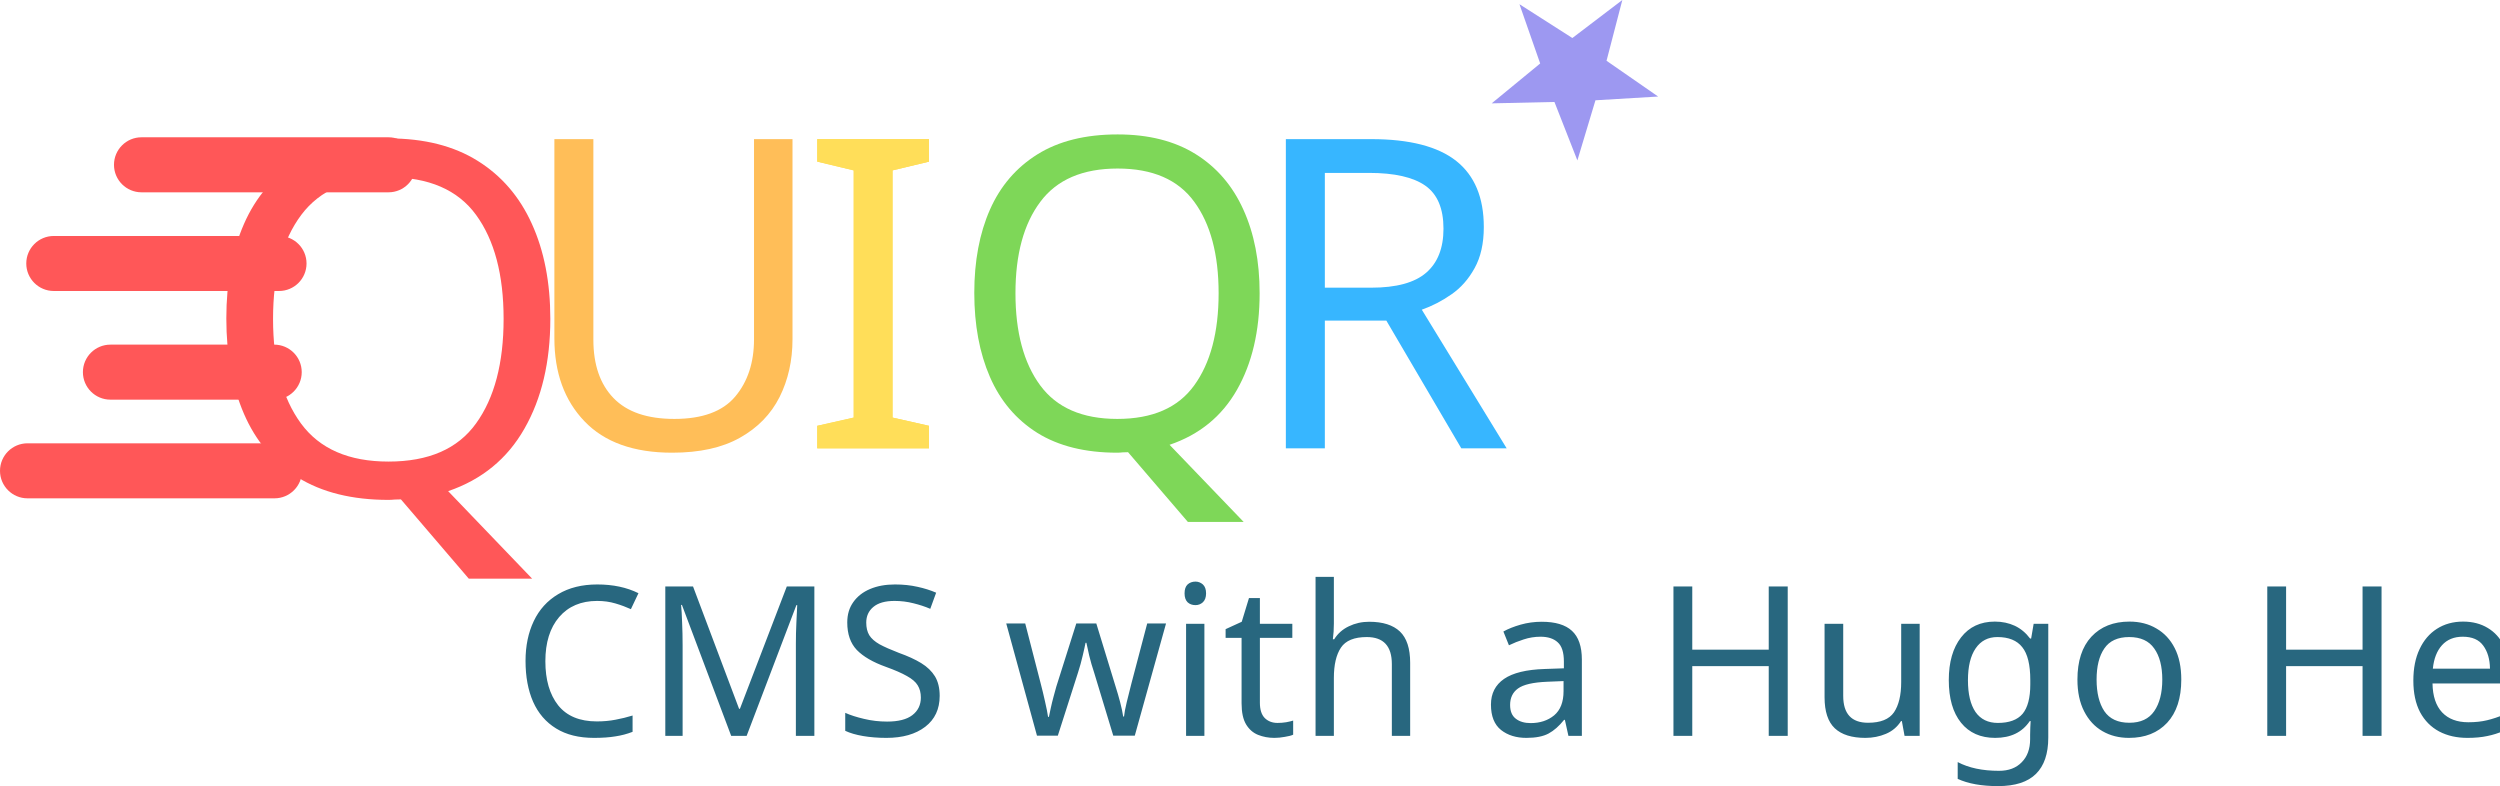
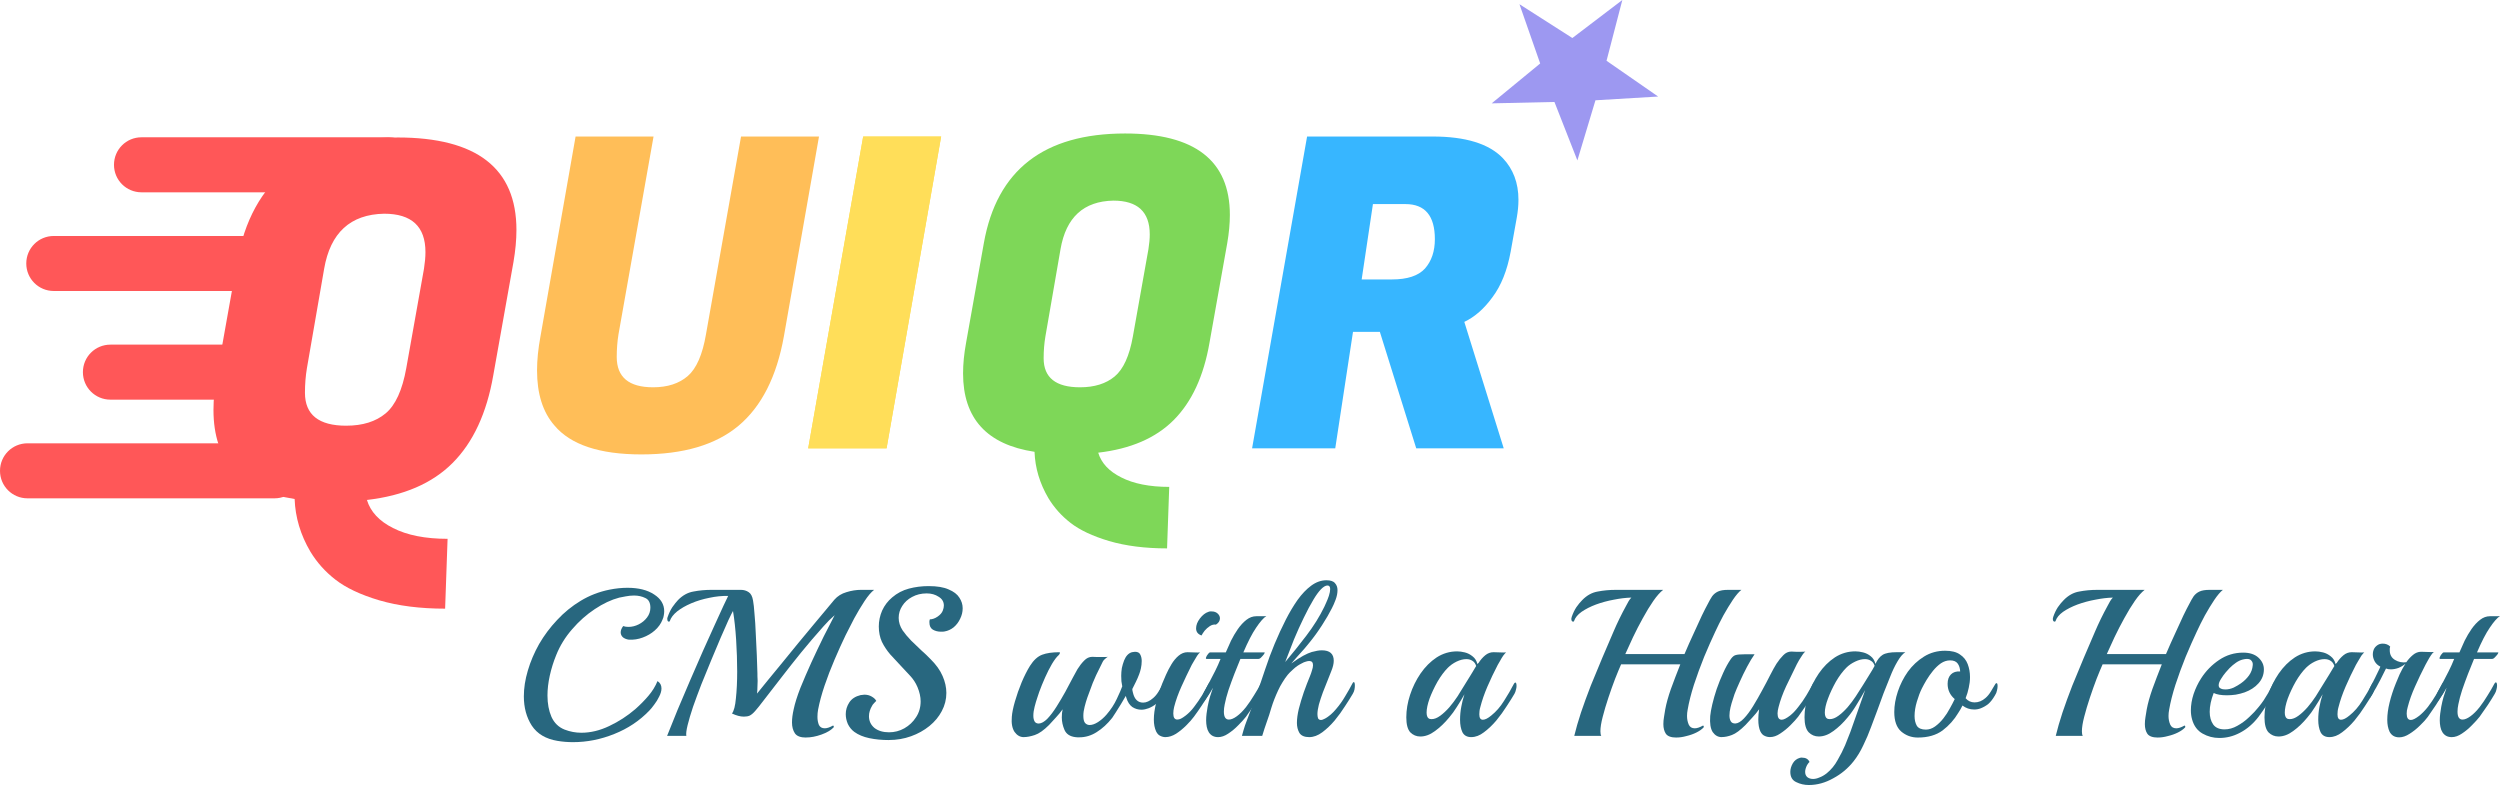
<svg xmlns="http://www.w3.org/2000/svg" width="232.453mm" height="72.993mm" viewBox="0 0 232.453 72.993" version="1.1" id="svg6835">
  <defs id="defs6832" />
  <g id="layer1" transform="translate(11.26282,-112.3017)">
    <g id="g6902" transform="translate(-210.855,-1102.64)">
      <g id="g938" transform="translate(-12.4232,696.6396)" style="fill:#ffbe58;fill-opacity:1">
-         <text xml:space="preserve" style="font-style:normal;font-variant:normal;font-weight:normal;font-stretch:normal;font-size:40.27px;line-height:1.25;font-family:'Fugaz One';-inkscape-font-specification:'Fugaz One, Normal';font-variant-ligatures:normal;font-variant-caps:normal;font-variant-numeric:normal;font-variant-east-asian:normal;letter-spacing:0px;word-spacing:0px;fill:#ffbe58;fill-opacity:1;stroke-width:1.007" x="259.937" y="559.991" id="text936">
-           <tspan id="tspan934" style="font-style:normal;font-variant:normal;font-weight:normal;font-stretch:normal;font-size:40.27px;font-family:'Fugaz One';-inkscape-font-specification:'Fugaz One, Normal';font-variant-ligatures:normal;font-variant-caps:normal;font-variant-numeric:normal;font-variant-east-asian:normal;fill:#ffbe58;fill-opacity:1;stroke-width:1.007" x="259.937" y="559.991">U</tspan>
-         </text>
+         <g aria-label="U" id="text936" style="font-size:40.27px;line-height:1.25;font-family:'Fugaz One';-inkscape-font-specification:'Fugaz One, Normal';letter-spacing:0px;word-spacing:0px;stroke-width:1.007">
+           <path d="m 280.676,557.896 q -3.181,2.658 -9.021,2.658 -5.839,0 -8.094,-2.698 -1.611,-1.852 -1.611,-5.114 0,-1.45 0.322,-3.181 l 3.262,-18.565 h 7.249 l -3.262,18.404 q -0.161,1.007 -0.161,2.094 0,2.819 3.383,2.819 2.014,0 3.222,-1.047 1.208,-1.047 1.691,-3.866 l 3.262,-18.404 h 7.249 l -3.262,18.565 q -1.007,5.638 -4.228,8.336 z" id="path7848" />
+         </g>
      </g>
-       <text xml:space="preserve" style="font-style:normal;font-variant:normal;font-weight:normal;font-stretch:normal;font-size:45.731px;line-height:1.25;font-family:'Fugaz One';-inkscape-font-specification:'Fugaz One, Normal';font-variant-ligatures:normal;font-variant-caps:normal;font-variant-numeric:normal;font-variant-east-asian:normal;letter-spacing:0px;word-spacing:0px;fill:#ff5758;fill-opacity:1;stroke-width:1.143" x="217.84" y="1260.97" id="text942">
-         <tspan id="tspan940" style="font-style:normal;font-variant:normal;font-weight:normal;font-stretch:normal;font-size:45.731px;font-family:'Fugaz One';-inkscape-font-specification:'Fugaz One, Normal';font-variant-ligatures:normal;font-variant-caps:normal;font-variant-numeric:normal;font-variant-east-asian:normal;fill:#ff5758;fill-opacity:1;stroke-width:1.143" x="217.84" y="1260.97">Q</tspan>
-       </text>
-       <rect style="fill:#ff5758;fill-opacity:1;stroke:none;stroke-width:0.069;stroke-linejoin:round" id="rect944" width="28.083" height="5.116" x="210.191" y="1227.707" ry="2.558" />
-       <rect style="fill:#ff5758;fill-opacity:1;stroke:none;stroke-width:0.066;stroke-linejoin:round" id="rect946" width="26.059" height="5.116" x="202.035" y="1236.883" ry="2.558" />
-       <rect style="fill:#ff5758;fill-opacity:1;stroke:none;stroke-width:0.058;stroke-linejoin:round" id="rect948" width="20.346" height="5.116" x="207.301" y="1246.986" ry="2.558" />
-       <rect style="fill:#ff5758;fill-opacity:1;stroke:none;stroke-width:0.069;stroke-linejoin:round" id="rect950" width="28.083" height="5.116" x="199.592" y="1256.161" ry="2.558" />
+       <g aria-label="Q" id="text942" style="font-size:45.731px;line-height:1.25;font-family:'Fugaz One';-inkscape-font-specification:'Fugaz One, Normal';letter-spacing:0px;word-spacing:0px;fill:#ff5758;stroke-width:1.143">
+         <path d="m 236.544,1227.724 q 11.067,0 11.067,8.598 0,1.372 -0.274,2.973 l -1.875,10.518 q -0.915,5.305 -3.796,8.186 -2.835,2.835 -7.957,3.43 0.503,1.646 2.424,2.607 1.966,1.006 5.076,1.006 l -0.229,6.494 q -3.476,0 -6.128,-0.777 -2.607,-0.777 -4.07,-1.921 -1.418,-1.097 -2.332,-2.607 -1.372,-2.332 -1.463,-4.893 -7.546,-1.143 -7.546,-8.277 0,-1.509 0.32,-3.247 l 1.875,-10.518 q 2.058,-11.57 14.908,-11.57 z m -4.756,26.799 q 2.287,0 3.659,-1.143 1.372,-1.143 1.921,-4.207 l 1.646,-9.238 q 0.137,-0.869 0.137,-1.555 0,-3.567 -3.841,-3.567 -4.71,0.091 -5.579,5.122 l -1.601,9.238 q -0.183,1.097 -0.183,2.287 0,3.064 3.841,3.064 z" id="path7851" />
+       </g>
+       <path id="rect944" style="fill:#ff5758;stroke-width:0.069;stroke-linejoin:round" d="m 212.749,1227.707 h 22.967 c 1.417,0 2.558,1.141 2.558,2.558 0,1.417 -1.141,2.558 -2.558,2.558 h -22.967 c -1.417,0 -2.558,-1.141 -2.558,-2.558 0,-1.417 1.141,-2.558 2.558,-2.558 z" />
+       <path id="rect946" style="fill:#ff5758;stroke-width:0.066;stroke-linejoin:round" d="m 204.593,1236.883 h 20.944 c 1.417,0 2.558,1.141 2.558,2.558 0,1.417 -1.141,2.558 -2.558,2.558 h -20.944 c -1.417,0 -2.558,-1.141 -2.558,-2.558 0,-1.417 1.141,-2.558 2.558,-2.558 z" />
+       <path id="rect948" style="fill:#ff5758;stroke-width:0.058;stroke-linejoin:round" d="m 209.859,1246.986 h 15.23 c 1.417,0 2.558,1.141 2.558,2.558 0,1.417 -1.141,2.558 -2.558,2.558 h -15.23 c -1.417,0 -2.558,-1.141 -2.558,-2.558 0,-1.417 1.141,-2.558 2.558,-2.558 z" />
+       <path id="rect950" style="fill:#ff5758;stroke-width:0.069;stroke-linejoin:round" d="m 202.15,1256.161 h 22.967 c 1.417,0 2.558,1.141 2.558,2.558 0,1.417 -1.141,2.558 -2.558,2.558 h -22.967 c -1.417,0 -2.558,-1.141 -2.558,-2.558 0,-1.417 1.141,-2.558 2.558,-2.558 z" />
      <g id="g960" transform="translate(-28.2982,696.6396)" style="fill:#ffde59;fill-opacity:1">
-         <text xml:space="preserve" style="font-style:normal;font-variant:normal;font-weight:normal;font-stretch:normal;font-size:40.27px;line-height:1.25;font-family:'Fugaz One';-inkscape-font-specification:'Fugaz One, Normal';font-variant-ligatures:normal;font-variant-caps:normal;font-variant-numeric:normal;font-variant-east-asian:normal;letter-spacing:0px;word-spacing:0px;fill:#ffde59;fill-opacity:1;stroke-width:1.007" x="302.271" y="559.991" id="text954">
-           <tspan id="tspan952" style="font-style:normal;font-variant:normal;font-weight:normal;font-stretch:normal;font-size:40.27px;font-family:'Fugaz One';-inkscape-font-specification:'Fugaz One, Normal';font-variant-ligatures:normal;font-variant-caps:normal;font-variant-numeric:normal;font-variant-east-asian:normal;fill:#ffde59;fill-opacity:1;stroke-width:1.007" x="302.271" y="559.991">I</tspan>
-         </text>
-         <text xml:space="preserve" style="font-style:normal;font-variant:normal;font-weight:normal;font-stretch:normal;font-size:40.27px;line-height:1.25;font-family:'Fugaz One';-inkscape-font-specification:'Fugaz One, Normal';font-variant-ligatures:normal;font-variant-caps:normal;font-variant-numeric:normal;font-variant-east-asian:normal;letter-spacing:0px;word-spacing:0px;fill:#ffde59;fill-opacity:1;stroke-width:1.007" x="302.271" y="559.991" id="text958">
-           <tspan id="tspan956" style="font-style:normal;font-variant:normal;font-weight:normal;font-stretch:normal;font-size:40.27px;font-family:'Fugaz One';-inkscape-font-specification:'Fugaz One, Normal';font-variant-ligatures:normal;font-variant-caps:normal;font-variant-numeric:normal;font-variant-east-asian:normal;fill:#ffde59;fill-opacity:1;stroke-width:1.007" x="302.271" y="559.991">I</tspan>
-         </text>
+         <g aria-label="I" id="text954" style="font-size:40.27px;line-height:1.25;font-family:'Fugaz One';-inkscape-font-specification:'Fugaz One, Normal';letter-spacing:0px;word-spacing:0px;stroke-width:1.007">
+           <path d="m 315.399,530.996 -5.074,28.995 h -7.289 l 5.114,-28.995 z" id="path7858" />
+         </g>
+         <g aria-label="I" id="text958" style="font-size:40.27px;line-height:1.25;font-family:'Fugaz One';-inkscape-font-specification:'Fugaz One, Normal';letter-spacing:0px;word-spacing:0px;stroke-width:1.007">
+           <path d="m 315.399,530.996 -5.074,28.995 h -7.289 l 5.114,-28.995 z" id="path7861" />
+         </g>
      </g>
      <g id="g966" transform="translate(-14.53986,696.6396)" style="fill:#7ed758;fill-opacity:1">
-         <text xml:space="preserve" style="font-style:normal;font-variant:normal;font-weight:normal;font-stretch:normal;font-size:40.27px;line-height:1.25;font-family:'Fugaz One';-inkscape-font-specification:'Fugaz One, Normal';font-variant-ligatures:normal;font-variant-caps:normal;font-variant-numeric:normal;font-variant-east-asian:normal;letter-spacing:0px;word-spacing:0px;fill:#7ed758;fill-opacity:1;stroke-width:1.007" x="302.271" y="559.991" id="text964">
-           <tspan id="tspan962" style="font-style:normal;font-variant:normal;font-weight:normal;font-stretch:normal;font-size:40.27px;font-family:'Fugaz One';-inkscape-font-specification:'Fugaz One, Normal';font-variant-ligatures:normal;font-variant-caps:normal;font-variant-numeric:normal;font-variant-east-asian:normal;fill:#7ed758;fill-opacity:1;stroke-width:1.007" x="302.271" y="559.991">Q</tspan>
-         </text>
+         <g aria-label="Q" id="text964" style="font-size:40.27px;line-height:1.25;font-family:'Fugaz One';-inkscape-font-specification:'Fugaz One, Normal';letter-spacing:0px;word-spacing:0px;stroke-width:1.007">
+           <path d="m 318.741,530.714 q 9.745,0 9.745,7.571 0,1.208 -0.242,2.618 l -1.651,9.262 q -0.805,4.671 -3.342,7.208 -2.497,2.497 -7.007,3.02 0.443,1.45 2.134,2.295 1.732,0.886 4.47,0.886 l -0.201,5.718 q -3.061,0 -5.396,-0.685 -2.295,-0.685 -3.584,-1.691 -1.248,-0.967 -2.054,-2.295 -1.208,-2.054 -1.289,-4.309 -6.645,-1.007 -6.645,-7.289 0,-1.329 0.282,-2.859 l 1.651,-9.262 q 1.812,-10.188 13.128,-10.188 z m -4.188,23.599 q 2.014,0 3.222,-1.007 1.208,-1.007 1.691,-3.705 l 1.45,-8.135 q 0.121,-0.765 0.121,-1.369 0,-3.141 -3.383,-3.141 -4.148,0.081 -4.913,4.51 l -1.409,8.135 q -0.161,0.966 -0.161,2.014 0,2.698 3.383,2.698 z" id="path7864" />
+         </g>
      </g>
      <g id="g972" transform="translate(12.97681,696.6396)" style="fill:#37b6ff;fill-opacity:1">
-         <text xml:space="preserve" style="font-style:normal;font-variant:normal;font-weight:normal;font-stretch:normal;font-size:40.27px;line-height:1.25;font-family:'Fugaz One';-inkscape-font-specification:'Fugaz One, Normal';font-variant-ligatures:normal;font-variant-caps:normal;font-variant-numeric:normal;font-variant-east-asian:normal;letter-spacing:0px;word-spacing:0px;fill:#37b6ff;fill-opacity:1;stroke-width:1.007" x="302.271" y="559.991" id="text970">
-           <tspan id="tspan968" style="font-style:normal;font-variant:normal;font-weight:normal;font-stretch:normal;font-size:40.27px;font-family:'Fugaz One';-inkscape-font-specification:'Fugaz One, Normal';font-variant-ligatures:normal;font-variant-caps:normal;font-variant-numeric:normal;font-variant-east-asian:normal;fill:#37b6ff;fill-opacity:1;stroke-width:1.007" x="302.271" y="559.991">R</tspan>
-         </text>
+         <g aria-label="R" id="text970" style="font-size:40.27px;line-height:1.25;font-family:'Fugaz One';-inkscape-font-specification:'Fugaz One, Normal';letter-spacing:0px;word-spacing:0px;stroke-width:1.007">
+           <path d="m 319.829,530.996 q 4.591,0 6.524,2.014 1.45,1.53 1.45,3.866 0,0.805 -0.161,1.691 l -0.564,3.141 q -0.483,2.618 -1.691,4.228 -1.168,1.611 -2.618,2.295 l 3.665,11.759 h -8.135 l -3.383,-10.833 h -2.497 l -1.651,10.833 h -7.732 l 5.114,-28.995 z m -2.537,6.282 h -3.02 l -1.047,7.007 h 2.819 q 2.134,0 3.061,-1.007 0.926,-1.047 0.926,-2.738 0,-3.262 -2.738,-3.262 z" id="path7867" />
+         </g>
      </g>
-       <path style="fill:#9d98f1;fill-opacity:1;stroke:none;stroke-width:0.51;stroke-linejoin:round" id="path974" d="m 1358.611,4736.124 -6.353,21.131 -8.06,-20.54 -22.059,0.488 17.044,-14.012 -7.28,-20.829 18.593,11.88 17.56,-13.361 -5.553,21.355 18.133,12.572 z" transform="matrix(0.2645833,0,0,0.2645833,-11.526,-28.8331)" />
-       <text xml:space="preserve" style="font-style:normal;font-variant:normal;font-weight:normal;font-stretch:normal;font-size:19.448px;line-height:1.25;font-family:Playball;-inkscape-font-specification:'Playball, Normal';font-variant-ligatures:normal;font-variant-caps:normal;font-variant-numeric:normal;font-variant-east-asian:normal;letter-spacing:0px;word-spacing:0px;fill:#28677f;fill-opacity:1;stroke-width:0.486" x="247.27" y="1283.364" id="text978">
-         <tspan id="tspan976" style="font-style:normal;font-variant:normal;font-weight:normal;font-stretch:normal;font-size:19.448px;font-family:Playball;-inkscape-font-specification:'Playball, Normal';font-variant-ligatures:normal;font-variant-caps:normal;font-variant-numeric:normal;font-variant-east-asian:normal;fill:#28677f;fill-opacity:1;stroke-width:0.486" x="247.27" y="1283.364">CMS with a Hugo Heart</tspan>
-       </text>
+       <path id="path974" style="fill:#9d98f1;stroke-width:0.51;stroke-linejoin:round" transform="matrix(0.2645833,0,0,0.2645833,-11.526,-28.8331)" d="m 1358.611,4736.124 -6.353,21.131 -8.06,-20.54 -22.059,0.488 17.044,-14.012 -7.28,-20.829 18.593,11.88 17.56,-13.361 -5.553,21.355 18.133,12.572 z" />
+       <g aria-label="CMS with a Hugo Heart" id="text978" style="font-size:19.448px;line-height:1.25;font-family:Playball;-inkscape-font-specification:'Playball, Normal';letter-spacing:0px;word-spacing:0px;fill:#28677f;stroke-width:0.486">
+         <path d="m 251.431,1283.831 q -1.634,-0.272 -2.392,-1.42 -0.739,-1.147 -0.739,-2.723 0,-1.147 0.37,-2.392 0.37,-1.264 1.05,-2.47 0.7,-1.206 1.673,-2.236 0.972,-1.05 2.198,-1.789 1.225,-0.739 2.664,-1.031 0.875,-0.175 1.673,-0.175 1.556,0 2.489,0.622 0.934,0.603 0.934,1.556 0,0.195 -0.039,0.389 -0.019,0.175 -0.117,0.389 -0.214,0.564 -0.72,1.011 -0.486,0.428 -1.128,0.661 -0.622,0.233 -1.284,0.195 -0.311,-0.039 -0.545,-0.214 -0.214,-0.195 -0.214,-0.467 0,-0.272 0.233,-0.583 0.214,0.078 0.486,0.078 0.486,0 0.953,-0.233 0.467,-0.233 0.778,-0.642 0.311,-0.408 0.311,-0.914 0,-0.681 -0.467,-0.895 -0.467,-0.233 -1.05,-0.233 -0.389,0 -0.778,0.078 -0.37,0.058 -0.603,0.117 -1.109,0.292 -2.275,1.07 -1.147,0.758 -2.1,1.867 -0.953,1.089 -1.478,2.392 -0.389,0.953 -0.603,1.925 -0.214,0.972 -0.214,1.847 0,1.128 0.37,1.984 0.389,0.856 1.225,1.186 0.758,0.292 1.556,0.292 1.284,0 2.587,-0.622 1.322,-0.622 2.431,-1.575 0.681,-0.603 1.225,-1.245 0.545,-0.642 0.836,-1.361 0.37,0.233 0.37,0.681 0,0.35 -0.214,0.758 -0.194,0.408 -0.467,0.758 -0.253,0.35 -0.447,0.545 -1.361,1.42 -3.267,2.178 -1.886,0.758 -3.831,0.758 -0.739,0 -1.439,-0.117 z" id="path7871" />
+         <path d="m 274.536,1283.52 q -0.758,0 -1.031,-0.389 -0.272,-0.408 -0.272,-1.011 0,-0.544 0.156,-1.225 0.175,-0.836 0.622,-1.984 0.467,-1.147 1.031,-2.392 0.583,-1.264 1.147,-2.412 0.583,-1.147 1.011,-1.964 -0.253,0.233 -0.525,0.486 -0.253,0.253 -0.525,0.564 -1.128,1.264 -2.062,2.412 -0.914,1.128 -1.77,2.237 -0.836,1.089 -1.731,2.236 -0.486,0.642 -0.778,0.972 -0.272,0.311 -0.506,0.428 -0.214,0.097 -0.545,0.097 -0.486,0 -1.109,-0.292 0.272,-0.331 0.37,-1.42 0.117,-1.089 0.117,-2.489 0,-1.42 -0.097,-2.937 -0.097,-1.517 -0.292,-2.684 -0.117,0.195 -0.428,0.856 -0.292,0.661 -0.72,1.634 -0.408,0.953 -0.875,2.081 -0.467,1.109 -0.914,2.236 -0.428,1.109 -0.778,2.1 -0.331,0.992 -0.506,1.712 -0.175,0.72 -0.117,0.992 h -1.789 q 0.428,-1.089 0.972,-2.412 0.564,-1.342 1.167,-2.742 0.603,-1.4 1.186,-2.723 0.603,-1.322 1.089,-2.412 0.506,-1.109 0.836,-1.828 0.331,-0.72 0.428,-0.895 -0.856,-0.019 -1.75,0.175 -0.895,0.175 -1.673,0.506 -0.778,0.331 -1.322,0.758 -0.525,0.428 -0.681,0.895 -0.019,0.058 -0.078,0.058 -0.156,0 -0.156,-0.253 0,-0.039 0,-0.078 0.019,-0.058 0.039,-0.117 0.175,-0.506 0.428,-0.895 0.272,-0.389 0.525,-0.661 0.642,-0.661 1.439,-0.797 0.797,-0.156 1.692,-0.156 h 1.886 q 0.428,0 0.836,0 0.408,0 0.72,0.214 0.311,0.195 0.408,0.778 0.078,0.408 0.136,1.245 0.078,0.817 0.117,1.828 0.058,1.011 0.097,2.003 0.039,0.992 0.058,1.712 0,0.039 0,0.233 0.019,0.175 0.019,0.447 0,0.253 -0.019,0.583 0,0.311 -0.039,0.603 0.408,-0.506 1.011,-1.245 0.622,-0.758 1.342,-1.634 0.72,-0.895 1.459,-1.789 0.739,-0.895 1.42,-1.712 0.681,-0.817 1.186,-1.42 0.525,-0.622 0.778,-0.933 0.447,-0.506 1.128,-0.7 0.681,-0.214 1.361,-0.214 h 1.206 q -0.408,0.311 -0.895,1.05 -0.486,0.739 -0.953,1.595 -0.447,0.856 -0.797,1.556 -0.506,1.05 -1.031,2.276 -0.525,1.225 -0.934,2.431 -0.408,1.206 -0.603,2.236 -0.058,0.311 -0.058,0.661 0,0.428 0.136,0.758 0.156,0.311 0.545,0.311 0.311,0 0.758,-0.253 h 0.019 q 0.039,0 0.058,0.078 0.019,0.058 -0.019,0.097 -0.37,0.389 -1.128,0.661 -0.758,0.272 -1.439,0.272 z" id="path7873" />
+         <path d="m 282.237,1283.753 q -0.972,0 -1.809,-0.175 -0.836,-0.175 -1.4,-0.583 -0.389,-0.292 -0.603,-0.739 -0.194,-0.447 -0.194,-0.914 0,-0.583 0.331,-1.089 0.331,-0.506 1.05,-0.681 0.097,-0.019 0.175,-0.019 0.097,-0.02 0.175,-0.02 0.389,0 0.681,0.175 0.311,0.175 0.428,0.408 -0.078,0.058 -0.214,0.214 -0.136,0.136 -0.175,0.233 -0.292,0.486 -0.292,0.972 0,0.661 0.506,1.089 0.525,0.408 1.361,0.408 0.758,0 1.42,-0.369 0.681,-0.389 1.089,-1.031 0.428,-0.642 0.428,-1.478 0,-0.622 -0.292,-1.323 -0.253,-0.603 -0.7,-1.07 -0.428,-0.467 -0.817,-0.875 -0.525,-0.564 -1.011,-1.089 -0.467,-0.544 -0.778,-1.167 -0.292,-0.642 -0.292,-1.439 0,-0.758 0.311,-1.478 0.331,-0.72 0.934,-1.225 0.681,-0.584 1.556,-0.817 0.875,-0.233 1.828,-0.233 1.186,0 1.867,0.311 0.7,0.292 0.992,0.758 0.311,0.467 0.311,0.992 0,0.506 -0.233,0.972 -0.214,0.467 -0.603,0.797 -0.389,0.311 -0.856,0.389 -0.078,0.02 -0.156,0.02 -0.078,0 -0.175,0 -0.428,0 -0.758,-0.195 -0.311,-0.195 -0.311,-0.661 0,-0.058 0,-0.136 0.019,-0.078 0.039,-0.156 0.35,0 0.72,-0.253 0.37,-0.253 0.486,-0.564 0.097,-0.253 0.097,-0.467 0,-0.525 -0.486,-0.817 -0.467,-0.311 -1.109,-0.311 -0.758,0 -1.361,0.331 -0.583,0.311 -0.914,0.836 -0.331,0.506 -0.331,1.109 0,0.603 0.37,1.167 0.311,0.447 0.778,0.933 0.467,0.467 0.953,0.914 0.486,0.428 0.836,0.797 0.797,0.778 1.147,1.595 0.35,0.797 0.35,1.575 0,0.895 -0.428,1.692 -0.408,0.778 -1.147,1.381 -0.739,0.603 -1.711,0.953 -0.972,0.35 -2.062,0.35 z" id="path7875" />
+         <path d="m 294.781,1283.481 q -0.506,0 -0.856,-0.486 -0.331,-0.506 -0.253,-1.4 0.039,-0.564 0.292,-1.439 0.253,-0.875 0.622,-1.77 0.389,-0.914 0.778,-1.536 0.506,-0.797 1.128,-1.031 0.622,-0.233 1.595,-0.233 0.058,0 0.058,0.058 0,0.097 -0.117,0.214 -0.272,0.233 -0.622,0.817 -0.331,0.564 -0.642,1.264 -0.311,0.7 -0.545,1.342 -0.039,0.136 -0.175,0.525 -0.136,0.389 -0.253,0.856 -0.117,0.447 -0.117,0.836 0,0.311 0.117,0.525 0.117,0.195 0.389,0.195 0.37,-0.019 0.797,-0.447 0.428,-0.447 0.856,-1.128 0.428,-0.681 0.817,-1.381 0.389,-0.72 0.681,-1.284 0.311,-0.584 0.447,-0.817 0.292,-0.467 0.622,-0.797 0.331,-0.35 0.758,-0.35 0.156,0 0.467,0.019 0.311,0 0.583,0 0.292,0 0.389,-0.019 -0.078,0.039 -0.233,0.175 -0.156,0.117 -0.233,0.272 -0.311,0.603 -0.622,1.264 -0.311,0.661 -0.622,1.556 -0.039,0.136 -0.194,0.525 -0.136,0.389 -0.253,0.856 -0.117,0.447 -0.117,0.836 0,0.467 0.156,0.661 0.175,0.195 0.428,0.195 0.35,0 0.778,-0.272 0.447,-0.292 0.797,-0.7 0.603,-0.7 0.953,-1.459 0.37,-0.778 0.506,-1.167 -0.039,-0.214 -0.078,-0.467 -0.019,-0.253 -0.019,-0.506 0,-0.35 0.058,-0.72 0.078,-0.369 0.214,-0.72 0.253,-0.622 0.72,-0.758 0.078,-0.02 0.136,-0.02 0.078,-0.019 0.156,-0.019 0.37,0 0.486,0.253 0.136,0.253 0.136,0.603 0,0.35 -0.078,0.7 -0.078,0.331 -0.156,0.525 -0.136,0.369 -0.311,0.72 -0.175,0.331 -0.331,0.661 0,0.117 0.058,0.331 0.214,0.933 0.953,0.933 0.447,0 0.934,-0.428 0.272,-0.233 0.486,-0.583 0.233,-0.369 0.408,-0.681 0.097,-0.156 0.117,-0.078 0.039,0.078 0.039,0.253 0,0.195 -0.039,0.447 -0.039,0.253 -0.136,0.408 -0.292,0.506 -0.603,0.778 -0.311,0.253 -0.7,0.408 -0.156,0.058 -0.331,0.097 -0.175,0.039 -0.331,0.039 -0.467,0 -0.856,-0.253 -0.37,-0.272 -0.545,-0.836 l -0.058,-0.195 q -0.194,0.331 -0.447,0.758 -0.253,0.428 -0.486,0.778 -0.214,0.35 -0.331,0.506 -0.661,0.836 -1.439,1.322 -0.758,0.486 -1.614,0.486 -0.097,0 -0.194,0 -0.097,0 -0.194,-0.019 -0.739,-0.097 -0.992,-0.661 -0.253,-0.584 -0.253,-1.167 0,-0.214 0.019,-0.408 0.039,-0.214 0.058,-0.35 -0.292,0.408 -0.622,0.758 -0.311,0.35 -0.642,0.7 -0.739,0.739 -1.322,0.933 -0.583,0.195 -1.031,0.195 z" id="path7877" />
+         <path d="m 311.312,1274.029 q -0.506,-0.175 -0.506,-0.661 0,-0.447 0.35,-0.914 0.37,-0.486 0.797,-0.622 0.097,-0.039 0.156,-0.039 0.078,0 0.156,0 0.331,0 0.545,0.195 0.214,0.195 0.214,0.447 0,0.35 -0.37,0.583 -0.292,-0.039 -0.564,0.136 -0.272,0.175 -0.486,0.428 -0.194,0.253 -0.292,0.447 z m -3.345,9.452 q -0.253,0 -0.486,-0.117 -0.233,-0.097 -0.389,-0.408 -0.214,-0.467 -0.214,-1.109 0,-0.7 0.214,-1.556 0.214,-0.875 0.564,-1.789 0.136,-0.331 0.35,-0.817 0.214,-0.486 0.506,-0.972 0.292,-0.486 0.661,-0.797 0.389,-0.331 0.836,-0.331 0.214,0 0.603,0.019 0.389,0.02 0.564,0 -0.117,0.078 -0.272,0.311 -0.156,0.233 -0.292,0.486 -0.136,0.233 -0.214,0.369 -0.506,1.011 -0.953,2.003 -0.447,0.992 -0.681,1.906 -0.039,0.156 -0.058,0.311 -0.019,0.156 -0.019,0.292 0,0.564 0.37,0.564 0.156,0 0.331,-0.078 0.194,-0.097 0.447,-0.292 0.447,-0.35 0.778,-0.797 0.389,-0.506 0.739,-1.07 0.35,-0.583 0.603,-1.07 0.097,-0.156 0.136,-0.156 0.117,0 0.117,0.331 0,0.156 -0.058,0.369 -0.039,0.195 -0.136,0.369 -0.272,0.467 -0.642,1.031 -0.37,0.564 -0.758,1.089 -0.272,0.369 -0.72,0.817 -0.447,0.447 -0.953,0.778 -0.506,0.311 -0.972,0.311 z" id="path7879" />
+         <path d="m 312.848,1283.481 q -0.564,0 -0.856,-0.447 -0.136,-0.214 -0.194,-0.506 -0.058,-0.292 -0.058,-0.603 0,-0.311 0.039,-0.622 0.039,-0.331 0.097,-0.642 0.097,-0.506 0.214,-0.914 0.136,-0.428 0.272,-0.817 v -0.019 q -0.156,0.292 -0.389,0.642 -0.233,0.331 -0.331,0.486 -0.136,0.214 -0.214,0.214 -0.078,0 -0.078,-0.175 0,-0.389 0.233,-0.856 0.156,-0.311 0.428,-0.797 0.272,-0.506 0.564,-1.089 0.292,-0.583 0.506,-1.128 h -1.303 q -0.097,0 -0.039,-0.156 0.058,-0.156 0.175,-0.292 0.117,-0.156 0.175,-0.156 h 1.478 q 0.214,-0.506 0.486,-1.089 0.292,-0.583 0.642,-1.089 0.37,-0.525 0.797,-0.856 0.428,-0.331 0.914,-0.331 0.214,0 0.525,0 0.331,0 0.408,-0.019 -0.408,0.272 -0.953,1.089 -0.545,0.797 -1.186,2.295 h 1.964 q 0.058,0 -0.039,0.156 -0.097,0.136 -0.253,0.292 -0.136,0.156 -0.272,0.156 h -1.673 q -0.253,0.642 -0.564,1.4 -0.292,0.758 -0.545,1.498 -0.233,0.72 -0.35,1.323 -0.078,0.369 -0.078,0.681 0,0.739 0.467,0.739 0.311,0 0.739,-0.311 0.428,-0.311 0.856,-0.856 0.389,-0.506 0.739,-1.089 0.37,-0.584 0.622,-1.07 0.078,-0.136 0.136,-0.136 0.117,0 0.117,0.311 0,0.156 -0.058,0.369 -0.039,0.195 -0.156,0.389 -0.272,0.467 -0.642,1.031 -0.37,0.544 -0.758,1.089 -0.272,0.35 -0.72,0.797 -0.428,0.447 -0.934,0.778 -0.486,0.331 -0.953,0.331 z" id="path7881" />
+         <path d="m 321.328,1283.481 q -0.661,0 -0.914,-0.389 -0.233,-0.408 -0.233,-0.933 0,-0.564 0.175,-1.303 0.194,-0.758 0.467,-1.556 0.292,-0.817 0.583,-1.517 0.097,-0.233 0.175,-0.506 0.097,-0.272 0.097,-0.486 0,-0.389 -0.35,-0.389 -0.136,0 -0.311,0.058 -0.175,0.039 -0.408,0.175 -0.408,0.195 -0.778,0.544 -0.37,0.331 -0.506,0.506 -0.253,0.311 -0.486,0.7 -0.233,0.369 -0.408,0.758 -0.389,0.836 -0.622,1.595 -0.214,0.739 -0.408,1.264 -0.117,0.331 -0.233,0.681 -0.117,0.35 -0.214,0.681 h -1.886 q 0,0 0.136,-0.486 0.136,-0.486 0.331,-0.972 0.895,-2.314 1.692,-4.726 0.797,-2.412 1.925,-4.629 0.506,-0.992 1.089,-1.828 0.603,-0.836 1.264,-1.322 0.681,-0.506 1.42,-0.506 0.583,0 0.797,0.272 0.233,0.253 0.233,0.642 0,0.428 -0.175,0.895 -0.175,0.467 -0.35,0.797 -0.35,0.7 -0.914,1.575 -0.564,0.875 -1.186,1.634 -0.136,0.175 -0.467,0.564 -0.331,0.369 -0.681,0.758 -0.331,0.389 -0.525,0.603 0.642,-0.467 1.109,-0.72 0.467,-0.253 0.797,-0.35 0.564,-0.156 0.934,-0.156 1.109,0 1.109,0.972 0,0.408 -0.233,0.973 -0.117,0.311 -0.331,0.836 -0.214,0.525 -0.447,1.128 -0.214,0.584 -0.37,1.128 -0.136,0.544 -0.136,0.895 0,0.214 0.058,0.389 0.078,0.156 0.272,0.156 0.136,0 0.389,-0.136 0.545,-0.311 1.011,-0.875 0.486,-0.564 0.856,-1.206 0.389,-0.642 0.661,-1.167 0.058,-0.136 0.136,-0.136 0.097,0 0.097,0.331 0,0.156 -0.039,0.369 -0.039,0.195 -0.156,0.389 -0.272,0.467 -0.72,1.147 -0.428,0.681 -0.972,1.342 -0.545,0.642 -1.147,1.089 -0.603,0.447 -1.206,0.447 z m -2.237,-6.982 q 0.972,-1.147 1.964,-2.45 1.011,-1.323 1.673,-2.684 0.039,-0.097 0.175,-0.389 0.136,-0.292 0.253,-0.642 0.117,-0.369 0.117,-0.622 0,-0.331 -0.253,-0.331 -0.253,0 -0.603,0.35 -0.331,0.35 -0.681,0.933 -0.447,0.739 -0.914,1.711 -0.467,0.953 -0.914,2.023 -0.428,1.07 -0.817,2.1 z" id="path7883" />
+         <path d="m 336.4,1283.481 q -0.603,0 -0.836,-0.467 -0.214,-0.467 -0.214,-1.147 0,-0.622 0.117,-1.225 0.058,-0.272 0.117,-0.545 0.078,-0.292 0.175,-0.603 -0.331,0.603 -0.7,1.167 -0.35,0.564 -0.72,0.992 -0.622,0.758 -1.322,1.264 -0.681,0.506 -1.361,0.506 -0.545,0 -0.934,-0.389 -0.37,-0.408 -0.37,-1.4 0,-1.011 0.35,-2.081 0.35,-1.07 0.972,-1.984 0.642,-0.933 1.498,-1.498 0.875,-0.564 1.906,-0.564 0.331,0 0.72,0.097 0.389,0.097 0.72,0.369 0.331,0.253 0.447,0.72 0.019,-0.039 0.039,-0.058 0.039,-0.019 0.058,-0.039 0.272,-0.428 0.622,-0.72 0.35,-0.292 0.778,-0.292 0.214,0 0.603,0.019 0.389,0.02 0.564,0 -0.097,0.078 -0.272,0.311 -0.156,0.233 -0.292,0.486 -0.136,0.233 -0.214,0.369 -0.525,1.011 -0.953,2.003 -0.428,0.992 -0.661,1.906 -0.058,0.195 -0.078,0.369 -0.019,0.156 -0.019,0.311 0,0.506 0.331,0.506 0.311,0 0.778,-0.389 0.681,-0.544 1.186,-1.361 0.525,-0.817 0.914,-1.575 0.078,-0.136 0.136,-0.136 0.117,0 0.117,0.331 0,0.156 -0.058,0.35 -0.039,0.195 -0.136,0.369 -0.272,0.467 -0.72,1.147 -0.428,0.681 -0.972,1.342 -0.545,0.642 -1.147,1.089 -0.583,0.447 -1.167,0.447 z m -3.87,-1.692 q 0.058,0.019 0.175,0.019 0.37,0 0.797,-0.311 0.428,-0.311 0.856,-0.797 0.428,-0.506 0.758,-1.011 0.856,-1.361 1.264,-2.042 0.408,-0.681 0.467,-0.778 -0.097,-0.331 -0.35,-0.486 -0.233,-0.155 -0.564,-0.155 -0.428,0 -0.914,0.233 -0.467,0.233 -0.797,0.564 -0.506,0.506 -0.972,1.303 -0.447,0.797 -0.739,1.575 -0.272,0.778 -0.272,1.303 0,0.486 0.292,0.583 z" id="path7885" />
+         <path d="m 355.459,1283.52 q -0.72,0 -0.972,-0.35 -0.233,-0.35 -0.233,-0.895 0,-0.331 0.058,-0.661 0.058,-0.35 0.117,-0.72 0.156,-0.836 0.525,-1.887 0.389,-1.07 0.875,-2.295 h -5.504 q -0.233,0.525 -0.564,1.361 -0.311,0.817 -0.622,1.75 -0.311,0.933 -0.525,1.77 -0.214,0.817 -0.214,1.342 0,0.292 0.078,0.428 h -2.509 q 0.233,-0.972 0.622,-2.159 0.408,-1.206 0.914,-2.509 0.525,-1.303 1.07,-2.587 0.545,-1.284 1.05,-2.45 0.506,-1.186 1.167,-2.392 0.136,-0.233 0.233,-0.428 0.117,-0.194 0.253,-0.331 -0.758,0.019 -1.634,0.195 -0.856,0.156 -1.653,0.447 -0.778,0.292 -1.342,0.681 -0.545,0.389 -0.7,0.856 -0.019,0.058 -0.078,0.058 -0.175,0 -0.175,-0.272 0,-0.058 0.039,-0.175 0.175,-0.506 0.428,-0.895 0.272,-0.389 0.545,-0.661 0.642,-0.661 1.439,-0.797 0.797,-0.156 1.692,-0.156 h 4.395 q -0.428,0.331 -0.914,1.031 -0.486,0.7 -0.972,1.595 -0.486,0.875 -0.914,1.77 -0.408,0.875 -0.72,1.575 h 5.504 q 0.428,-1.011 0.856,-1.925 0.428,-0.933 0.758,-1.653 0.35,-0.72 0.545,-1.07 0.214,-0.428 0.408,-0.72 0.214,-0.292 0.545,-0.447 0.331,-0.156 0.934,-0.156 h 1.245 q -0.35,0.272 -0.797,0.933 -0.428,0.642 -0.875,1.439 -0.428,0.797 -0.758,1.517 -0.486,1.031 -1.031,2.334 -0.525,1.303 -0.953,2.606 -0.408,1.284 -0.583,2.314 -0.058,0.292 -0.058,0.583 0,0.428 0.156,0.797 0.156,0.35 0.564,0.35 0.311,0 0.758,-0.253 h 0.019 q 0.039,0 0.058,0.078 0.019,0.058 -0.019,0.097 -0.233,0.253 -0.661,0.467 -0.428,0.214 -0.934,0.331 -0.486,0.136 -0.934,0.136 z" id="path7887" />
+         <path d="m 359.679,1283.481 q -0.506,0 -0.836,-0.467 -0.311,-0.486 -0.233,-1.498 0.039,-0.428 0.194,-1.089 0.156,-0.661 0.408,-1.42 0.272,-0.778 0.603,-1.498 0.331,-0.739 0.72,-1.303 0.214,-0.292 0.428,-0.35 0.233,-0.078 0.836,-0.078 h 0.934 q -0.331,0.467 -0.7,1.167 -0.37,0.7 -0.681,1.4 -0.311,0.681 -0.486,1.147 -0.039,0.136 -0.156,0.486 -0.117,0.331 -0.214,0.739 -0.097,0.408 -0.097,0.758 0,0.311 0.117,0.525 0.117,0.214 0.428,0.214 0.37,-0.019 0.797,-0.467 0.428,-0.447 0.856,-1.147 0.428,-0.7 0.836,-1.459 0.428,-0.778 0.758,-1.439 0.35,-0.681 0.583,-1.05 0.292,-0.447 0.622,-0.778 0.331,-0.35 0.758,-0.35 0.156,0 0.408,0.02 0.272,0 0.525,0 0.272,0 0.37,-0.02 -0.117,0.078 -0.272,0.311 -0.156,0.233 -0.311,0.486 -0.136,0.233 -0.214,0.389 -0.506,1.011 -0.992,2.042 -0.467,1.011 -0.7,1.925 -0.097,0.35 -0.097,0.603 0,0.583 0.389,0.583 0.272,0 0.778,-0.389 0.389,-0.311 0.758,-0.797 0.408,-0.506 0.758,-1.089 0.35,-0.584 0.603,-1.07 0.078,-0.136 0.136,-0.136 0.117,0 0.117,0.311 0,0.156 -0.058,0.369 -0.039,0.195 -0.156,0.389 -0.272,0.467 -0.642,1.031 -0.37,0.544 -0.758,1.089 -0.272,0.35 -0.72,0.797 -0.447,0.447 -0.953,0.778 -0.486,0.331 -0.953,0.331 -0.272,0 -0.506,-0.117 -0.233,-0.097 -0.389,-0.408 -0.194,-0.408 -0.194,-1.109 0,-0.214 0.019,-0.447 0.019,-0.253 0.058,-0.506 -0.292,0.408 -0.622,0.758 -0.311,0.35 -0.642,0.7 -0.739,0.739 -1.264,0.933 -0.506,0.195 -0.953,0.195 z" id="path7889" />
+         <path d="m 367.789,1287.934 q -0.642,0 -1.186,-0.272 -0.545,-0.253 -0.545,-0.953 0,-0.389 0.233,-0.797 0.233,-0.389 0.661,-0.506 0.039,-0.019 0.097,-0.019 0.058,0 0.097,0 0.525,0 0.7,0.408 -0.039,0.019 -0.117,0.117 -0.078,0.117 -0.117,0.175 -0.175,0.35 -0.175,0.622 0,0.311 0.194,0.486 0.214,0.175 0.545,0.175 0.272,0 0.583,-0.136 0.331,-0.117 0.681,-0.389 0.622,-0.506 1.011,-1.225 0.408,-0.7 0.7,-1.381 0.506,-1.206 0.953,-2.548 0.467,-1.342 0.914,-2.587 -0.37,0.681 -0.797,1.361 -0.408,0.681 -0.836,1.186 -0.622,0.758 -1.322,1.264 -0.681,0.506 -1.361,0.506 -0.545,0 -0.934,-0.389 -0.389,-0.408 -0.389,-1.4 0,-1.011 0.35,-2.081 0.35,-1.07 0.972,-1.984 0.642,-0.933 1.498,-1.498 0.875,-0.564 1.906,-0.564 0.331,0 0.72,0.097 0.389,0.097 0.7,0.35 0.331,0.253 0.447,0.72 0.272,-0.584 0.661,-0.836 0.389,-0.253 1.342,-0.253 h 0.778 q -0.37,0.233 -0.739,0.875 -0.37,0.622 -0.7,1.478 -0.253,0.622 -0.583,1.459 -0.311,0.836 -0.583,1.595 -0.253,0.7 -0.583,1.556 -0.311,0.856 -0.72,1.692 -0.389,0.836 -0.895,1.478 -0.778,0.992 -1.906,1.595 -1.109,0.622 -2.256,0.622 z m 1.77,-6.146 q 0.058,0.019 0.175,0.019 0.37,0 0.797,-0.311 0.428,-0.311 0.856,-0.797 0.428,-0.506 0.758,-1.011 0.817,-1.264 1.225,-1.945 0.428,-0.681 0.506,-0.856 0.019,0 0.019,-0.039 -0.097,-0.331 -0.35,-0.467 -0.233,-0.155 -0.545,-0.155 -0.428,0 -0.914,0.233 -0.486,0.233 -0.817,0.564 -0.506,0.506 -0.972,1.303 -0.447,0.797 -0.739,1.575 -0.292,0.778 -0.292,1.303 0,0.486 0.292,0.583 z" id="path7891" />
+         <path d="m 377.922,1283.52 q -0.895,0 -1.556,-0.564 -0.642,-0.564 -0.642,-1.809 0,-0.914 0.331,-1.906 0.331,-0.992 0.934,-1.848 0.622,-0.856 1.498,-1.4 0.875,-0.545 1.964,-0.545 0.895,0 1.381,0.35 0.506,0.331 0.72,0.895 0.214,0.564 0.214,1.206 0,0.486 -0.117,0.992 -0.097,0.486 -0.292,0.972 0.331,0.389 0.836,0.389 0.545,0 1.011,-0.408 0.272,-0.233 0.486,-0.583 0.233,-0.369 0.408,-0.681 0.058,-0.117 0.136,-0.117 0.097,0 0.097,0.272 0,0.175 -0.058,0.408 -0.039,0.233 -0.194,0.467 -0.292,0.506 -0.603,0.778 -0.311,0.253 -0.7,0.408 -0.292,0.117 -0.622,0.117 -0.603,0 -1.089,-0.37 -0.156,0.331 -0.389,0.681 -0.564,0.953 -1.459,1.634 -0.895,0.661 -2.295,0.661 z m 0.739,-0.739 q 0.447,0 0.856,-0.292 0.428,-0.311 0.778,-0.758 0.35,-0.447 0.603,-0.933 0.272,-0.486 0.447,-0.856 -0.661,-0.564 -0.661,-1.42 0,-0.564 0.311,-0.875 0.311,-0.311 0.856,-0.272 -0.019,-0.447 -0.233,-0.739 -0.214,-0.292 -0.7,-0.292 -0.447,0 -0.856,0.272 -0.389,0.272 -0.739,0.7 -0.331,0.408 -0.603,0.856 -0.253,0.428 -0.428,0.778 -0.253,0.506 -0.467,1.225 -0.214,0.72 -0.214,1.342 0,0.545 0.214,0.914 0.233,0.35 0.836,0.35 z" id="path7893" />
+         <path d="m 400.229,1283.52 q -0.72,0 -0.972,-0.35 -0.233,-0.35 -0.233,-0.895 0,-0.331 0.058,-0.661 0.058,-0.35 0.117,-0.72 0.156,-0.836 0.525,-1.887 0.389,-1.07 0.875,-2.295 h -5.504 q -0.233,0.525 -0.564,1.361 -0.311,0.817 -0.622,1.75 -0.311,0.933 -0.525,1.77 -0.214,0.817 -0.214,1.342 0,0.292 0.078,0.428 h -2.509 q 0.233,-0.972 0.622,-2.159 0.408,-1.206 0.914,-2.509 0.525,-1.303 1.07,-2.587 0.545,-1.284 1.05,-2.45 0.506,-1.186 1.167,-2.392 0.136,-0.233 0.233,-0.428 0.117,-0.194 0.253,-0.331 -0.758,0.019 -1.634,0.195 -0.856,0.156 -1.653,0.447 -0.778,0.292 -1.342,0.681 -0.545,0.389 -0.7,0.856 -0.019,0.058 -0.078,0.058 -0.175,0 -0.175,-0.272 0,-0.058 0.039,-0.175 0.175,-0.506 0.428,-0.895 0.272,-0.389 0.545,-0.661 0.642,-0.661 1.439,-0.797 0.797,-0.156 1.692,-0.156 h 4.395 q -0.428,0.331 -0.914,1.031 -0.486,0.7 -0.972,1.595 -0.486,0.875 -0.914,1.77 -0.408,0.875 -0.72,1.575 h 5.504 q 0.428,-1.011 0.856,-1.925 0.428,-0.933 0.758,-1.653 0.35,-0.72 0.545,-1.07 0.214,-0.428 0.408,-0.72 0.214,-0.292 0.545,-0.447 0.331,-0.156 0.934,-0.156 h 1.245 q -0.35,0.272 -0.797,0.933 -0.428,0.642 -0.875,1.439 -0.428,0.797 -0.758,1.517 -0.486,1.031 -1.031,2.334 -0.525,1.303 -0.953,2.606 -0.408,1.284 -0.583,2.314 -0.058,0.292 -0.058,0.583 0,0.428 0.156,0.797 0.156,0.35 0.564,0.35 0.311,0 0.758,-0.253 h 0.019 q 0.039,0 0.058,0.078 0.019,0.058 -0.019,0.097 -0.233,0.253 -0.661,0.467 -0.428,0.214 -0.934,0.331 -0.486,0.136 -0.933,0.136 z" id="path7895" />
+         <path d="m 407.833,1283.092 q -0.895,0.467 -1.886,0.467 -0.836,0 -1.556,-0.408 -0.72,-0.408 -0.972,-1.303 -0.117,-0.408 -0.117,-0.856 0,-0.739 0.253,-1.517 0.272,-0.797 0.7,-1.459 0.661,-1.031 1.673,-1.711 1.011,-0.681 2.237,-0.681 0.914,0 1.42,0.467 0.506,0.467 0.506,1.089 0,0.739 -0.506,1.303 -0.486,0.545 -1.284,0.836 -0.389,0.136 -0.836,0.214 -0.428,0.058 -0.817,0.058 -0.797,0 -1.225,-0.214 -0.37,0.953 -0.37,1.75 0,0.72 0.331,1.186 0.331,0.447 1.05,0.447 0.603,0 1.186,-0.331 0.603,-0.331 1.109,-0.817 0.525,-0.486 0.875,-0.933 0.272,-0.331 0.467,-0.622 0.194,-0.292 0.408,-0.661 0.214,-0.389 0.506,-0.953 0.078,-0.136 0.136,-0.136 0.117,0 0.117,0.311 0,0.175 -0.058,0.389 -0.039,0.195 -0.156,0.408 -0.272,0.486 -0.661,1.07 -0.37,0.564 -0.758,1.089 -0.35,0.467 -0.797,0.856 -0.447,0.389 -0.972,0.661 z m -1.77,-4.142 q 0.097,0.058 0.214,0.078 0.117,0.019 0.233,0.019 0.389,0 0.778,-0.175 0.389,-0.195 0.661,-0.389 0.447,-0.311 0.758,-0.739 0.311,-0.428 0.35,-0.972 0.019,-0.233 -0.117,-0.389 -0.117,-0.175 -0.428,-0.175 -0.156,0 -0.389,0.058 -0.311,0.078 -0.622,0.292 -0.311,0.214 -0.603,0.506 -0.097,0.097 -0.35,0.389 -0.233,0.272 -0.447,0.622 -0.214,0.331 -0.214,0.584 0,0.214 0.175,0.292 z" id="path7897" />
+         <path d="m 416.195,1283.481 q -0.603,0 -0.836,-0.467 -0.214,-0.467 -0.214,-1.147 0,-0.622 0.117,-1.225 0.058,-0.272 0.117,-0.545 0.078,-0.292 0.175,-0.603 -0.331,0.603 -0.7,1.167 -0.35,0.564 -0.72,0.992 -0.622,0.758 -1.322,1.264 -0.681,0.506 -1.361,0.506 -0.545,0 -0.934,-0.389 -0.37,-0.408 -0.37,-1.4 0,-1.011 0.35,-2.081 0.35,-1.07 0.972,-1.984 0.642,-0.933 1.498,-1.498 0.875,-0.564 1.906,-0.564 0.331,0 0.72,0.097 0.389,0.097 0.72,0.369 0.331,0.253 0.447,0.72 0.019,-0.039 0.039,-0.058 0.039,-0.019 0.058,-0.039 0.272,-0.428 0.622,-0.72 0.35,-0.292 0.778,-0.292 0.214,0 0.603,0.019 0.389,0.02 0.564,0 -0.097,0.078 -0.272,0.311 -0.156,0.233 -0.292,0.486 -0.136,0.233 -0.214,0.369 -0.525,1.011 -0.953,2.003 -0.428,0.992 -0.661,1.906 -0.058,0.195 -0.078,0.369 -0.019,0.156 -0.019,0.311 0,0.506 0.331,0.506 0.311,0 0.778,-0.389 0.681,-0.544 1.186,-1.361 0.525,-0.817 0.914,-1.575 0.078,-0.136 0.136,-0.136 0.117,0 0.117,0.331 0,0.156 -0.058,0.35 -0.039,0.195 -0.136,0.369 -0.272,0.467 -0.72,1.147 -0.428,0.681 -0.972,1.342 -0.545,0.642 -1.147,1.089 -0.583,0.447 -1.167,0.447 z m -3.87,-1.692 q 0.058,0.019 0.175,0.019 0.37,0 0.797,-0.311 0.428,-0.311 0.856,-0.797 0.428,-0.506 0.758,-1.011 0.856,-1.361 1.264,-2.042 0.408,-0.681 0.467,-0.778 -0.097,-0.331 -0.35,-0.486 -0.233,-0.155 -0.564,-0.155 -0.428,0 -0.914,0.233 -0.467,0.233 -0.797,0.564 -0.506,0.506 -0.972,1.303 -0.447,0.797 -0.739,1.575 -0.272,0.778 -0.272,1.303 0,0.486 0.292,0.583 z" id="path7899" />
+         <path d="m 422.672,1283.5 q -0.622,0 -0.895,-0.525 -0.214,-0.467 -0.214,-1.109 0,-0.72 0.214,-1.595 0.214,-0.875 0.583,-1.789 0.136,-0.331 0.35,-0.836 0.233,-0.506 0.545,-0.992 -0.272,0.233 -0.642,0.389 -0.37,0.136 -0.72,0.136 -0.272,0 -0.447,-0.078 -0.156,0.311 -0.506,1.011 -0.35,0.7 -0.934,1.653 -0.058,0.097 -0.117,0 -0.039,-0.117 -0.039,-0.311 0,-0.155 0.039,-0.331 0.039,-0.175 0.117,-0.331 0.194,-0.369 0.389,-0.758 0.194,-0.408 0.35,-0.72 0.156,-0.311 0.175,-0.389 -0.35,-0.175 -0.525,-0.486 -0.175,-0.331 -0.175,-0.642 0,-0.311 0.136,-0.564 0.156,-0.253 0.447,-0.389 0.175,-0.058 0.331,-0.058 0.428,0 0.7,0.272 -0.019,0.078 -0.039,0.175 0,0.078 0,0.175 0,0.603 0.486,0.895 0.486,0.292 1.05,0.214 0.272,-0.389 0.622,-0.681 0.35,-0.292 0.758,-0.292 0.214,0 0.603,0.019 0.408,0.02 0.583,0 -0.117,0.078 -0.272,0.311 -0.156,0.233 -0.292,0.486 -0.136,0.253 -0.214,0.389 -0.525,1.011 -0.972,2.023 -0.447,0.992 -0.681,1.906 -0.039,0.175 -0.078,0.331 -0.019,0.136 -0.019,0.292 0,0.584 0.389,0.584 0.272,0 0.778,-0.389 0.447,-0.369 0.797,-0.817 0.389,-0.506 0.739,-1.089 0.35,-0.584 0.603,-1.07 0.097,-0.155 0.136,-0.155 0.117,0 0.117,0.35 0,0.136 -0.039,0.331 -0.039,0.195 -0.136,0.369 -0.292,0.486 -0.661,1.07 -0.37,0.564 -0.758,1.109 -0.253,0.35 -0.72,0.797 -0.447,0.447 -0.972,0.778 -0.506,0.331 -0.972,0.331 z" id="path7901" />
+         <path d="m 427.553,1283.481 q -0.564,0 -0.856,-0.447 -0.136,-0.214 -0.194,-0.506 -0.058,-0.292 -0.058,-0.603 0,-0.311 0.039,-0.622 0.039,-0.331 0.097,-0.642 0.097,-0.506 0.214,-0.914 0.136,-0.428 0.272,-0.817 v -0.019 q -0.156,0.292 -0.389,0.642 -0.233,0.331 -0.331,0.486 -0.136,0.214 -0.214,0.214 -0.078,0 -0.078,-0.175 0,-0.389 0.233,-0.856 0.156,-0.311 0.428,-0.797 0.272,-0.506 0.564,-1.089 0.292,-0.583 0.506,-1.128 h -1.303 q -0.097,0 -0.039,-0.156 0.058,-0.156 0.175,-0.292 0.117,-0.156 0.175,-0.156 h 1.478 q 0.214,-0.506 0.486,-1.089 0.292,-0.583 0.642,-1.089 0.37,-0.525 0.797,-0.856 0.428,-0.331 0.914,-0.331 0.214,0 0.525,0 0.331,0 0.408,-0.019 -0.408,0.272 -0.953,1.089 -0.545,0.797 -1.186,2.295 h 1.964 q 0.058,0 -0.039,0.156 -0.097,0.136 -0.253,0.292 -0.136,0.156 -0.272,0.156 h -1.673 q -0.253,0.642 -0.564,1.4 -0.292,0.758 -0.545,1.498 -0.233,0.72 -0.35,1.323 -0.078,0.369 -0.078,0.681 0,0.739 0.467,0.739 0.311,0 0.739,-0.311 0.428,-0.311 0.856,-0.856 0.389,-0.506 0.739,-1.089 0.37,-0.584 0.622,-1.07 0.078,-0.136 0.136,-0.136 0.117,0 0.117,0.311 0,0.156 -0.058,0.369 -0.039,0.195 -0.156,0.389 -0.272,0.467 -0.642,1.031 -0.37,0.544 -0.758,1.089 -0.272,0.35 -0.72,0.797 -0.428,0.447 -0.934,0.778 -0.486,0.331 -0.953,0.331 z" id="path7903" />
+       </g>
    </g>
  </g>
</svg>
